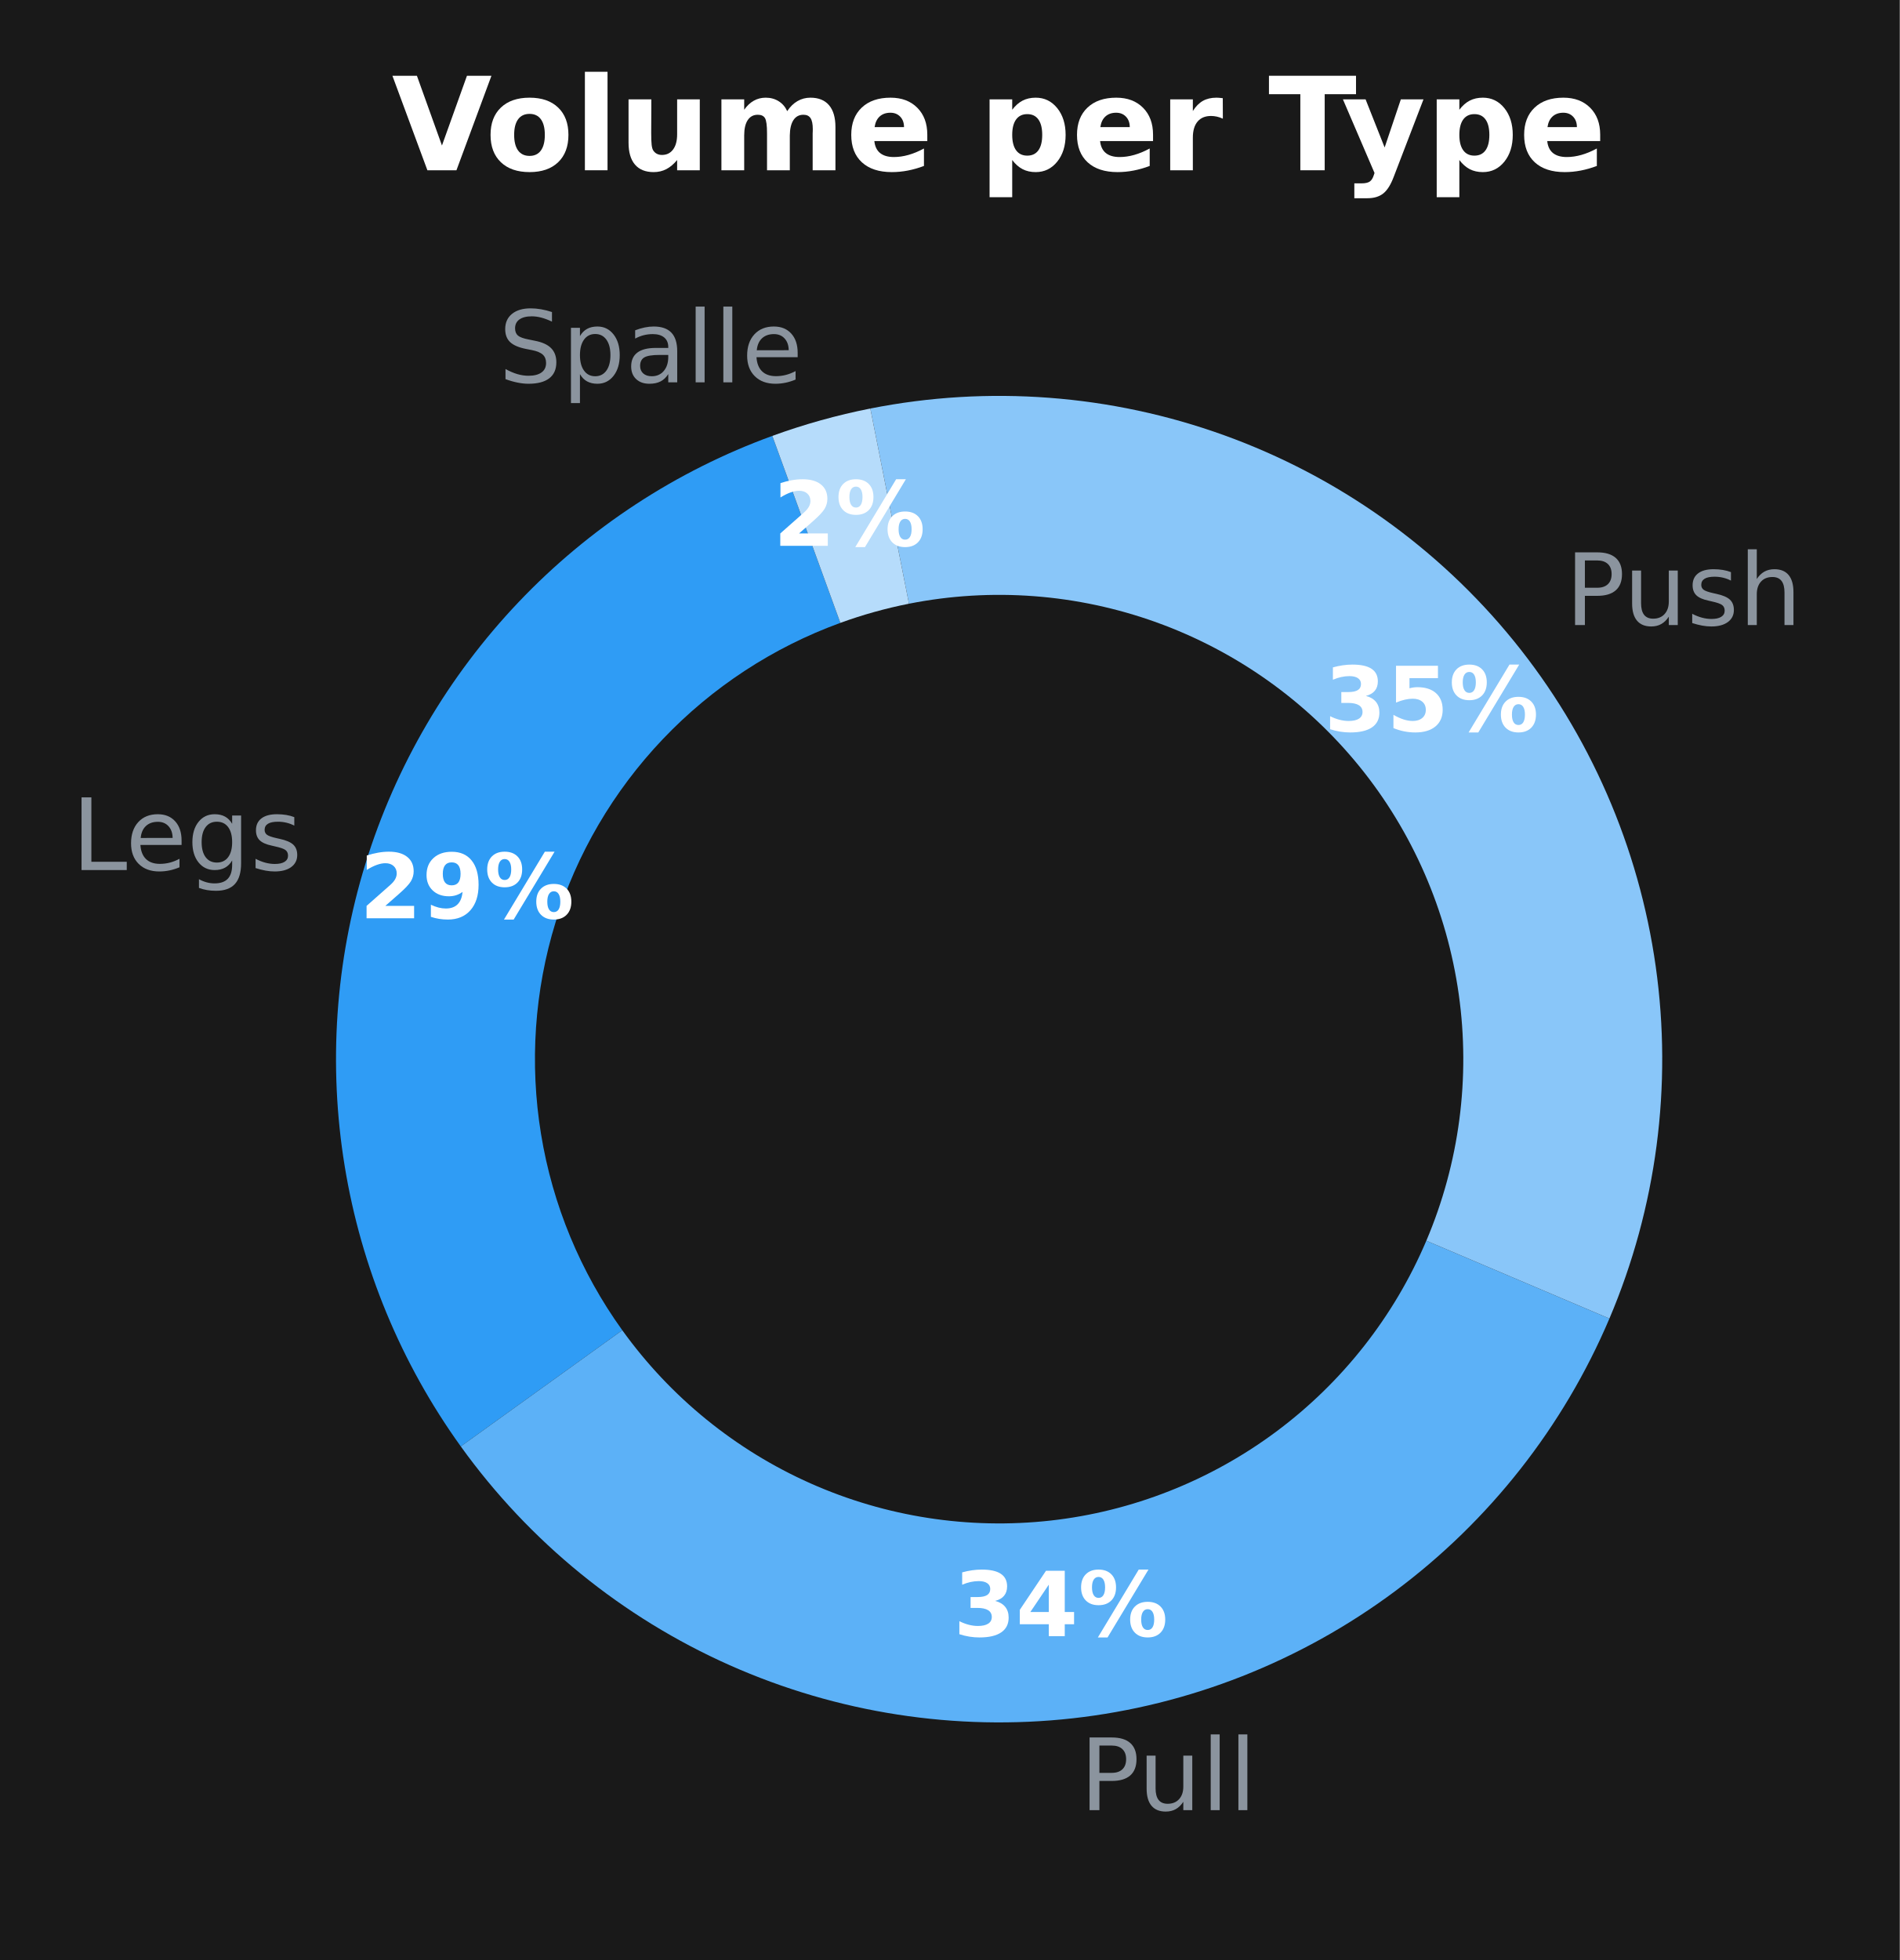
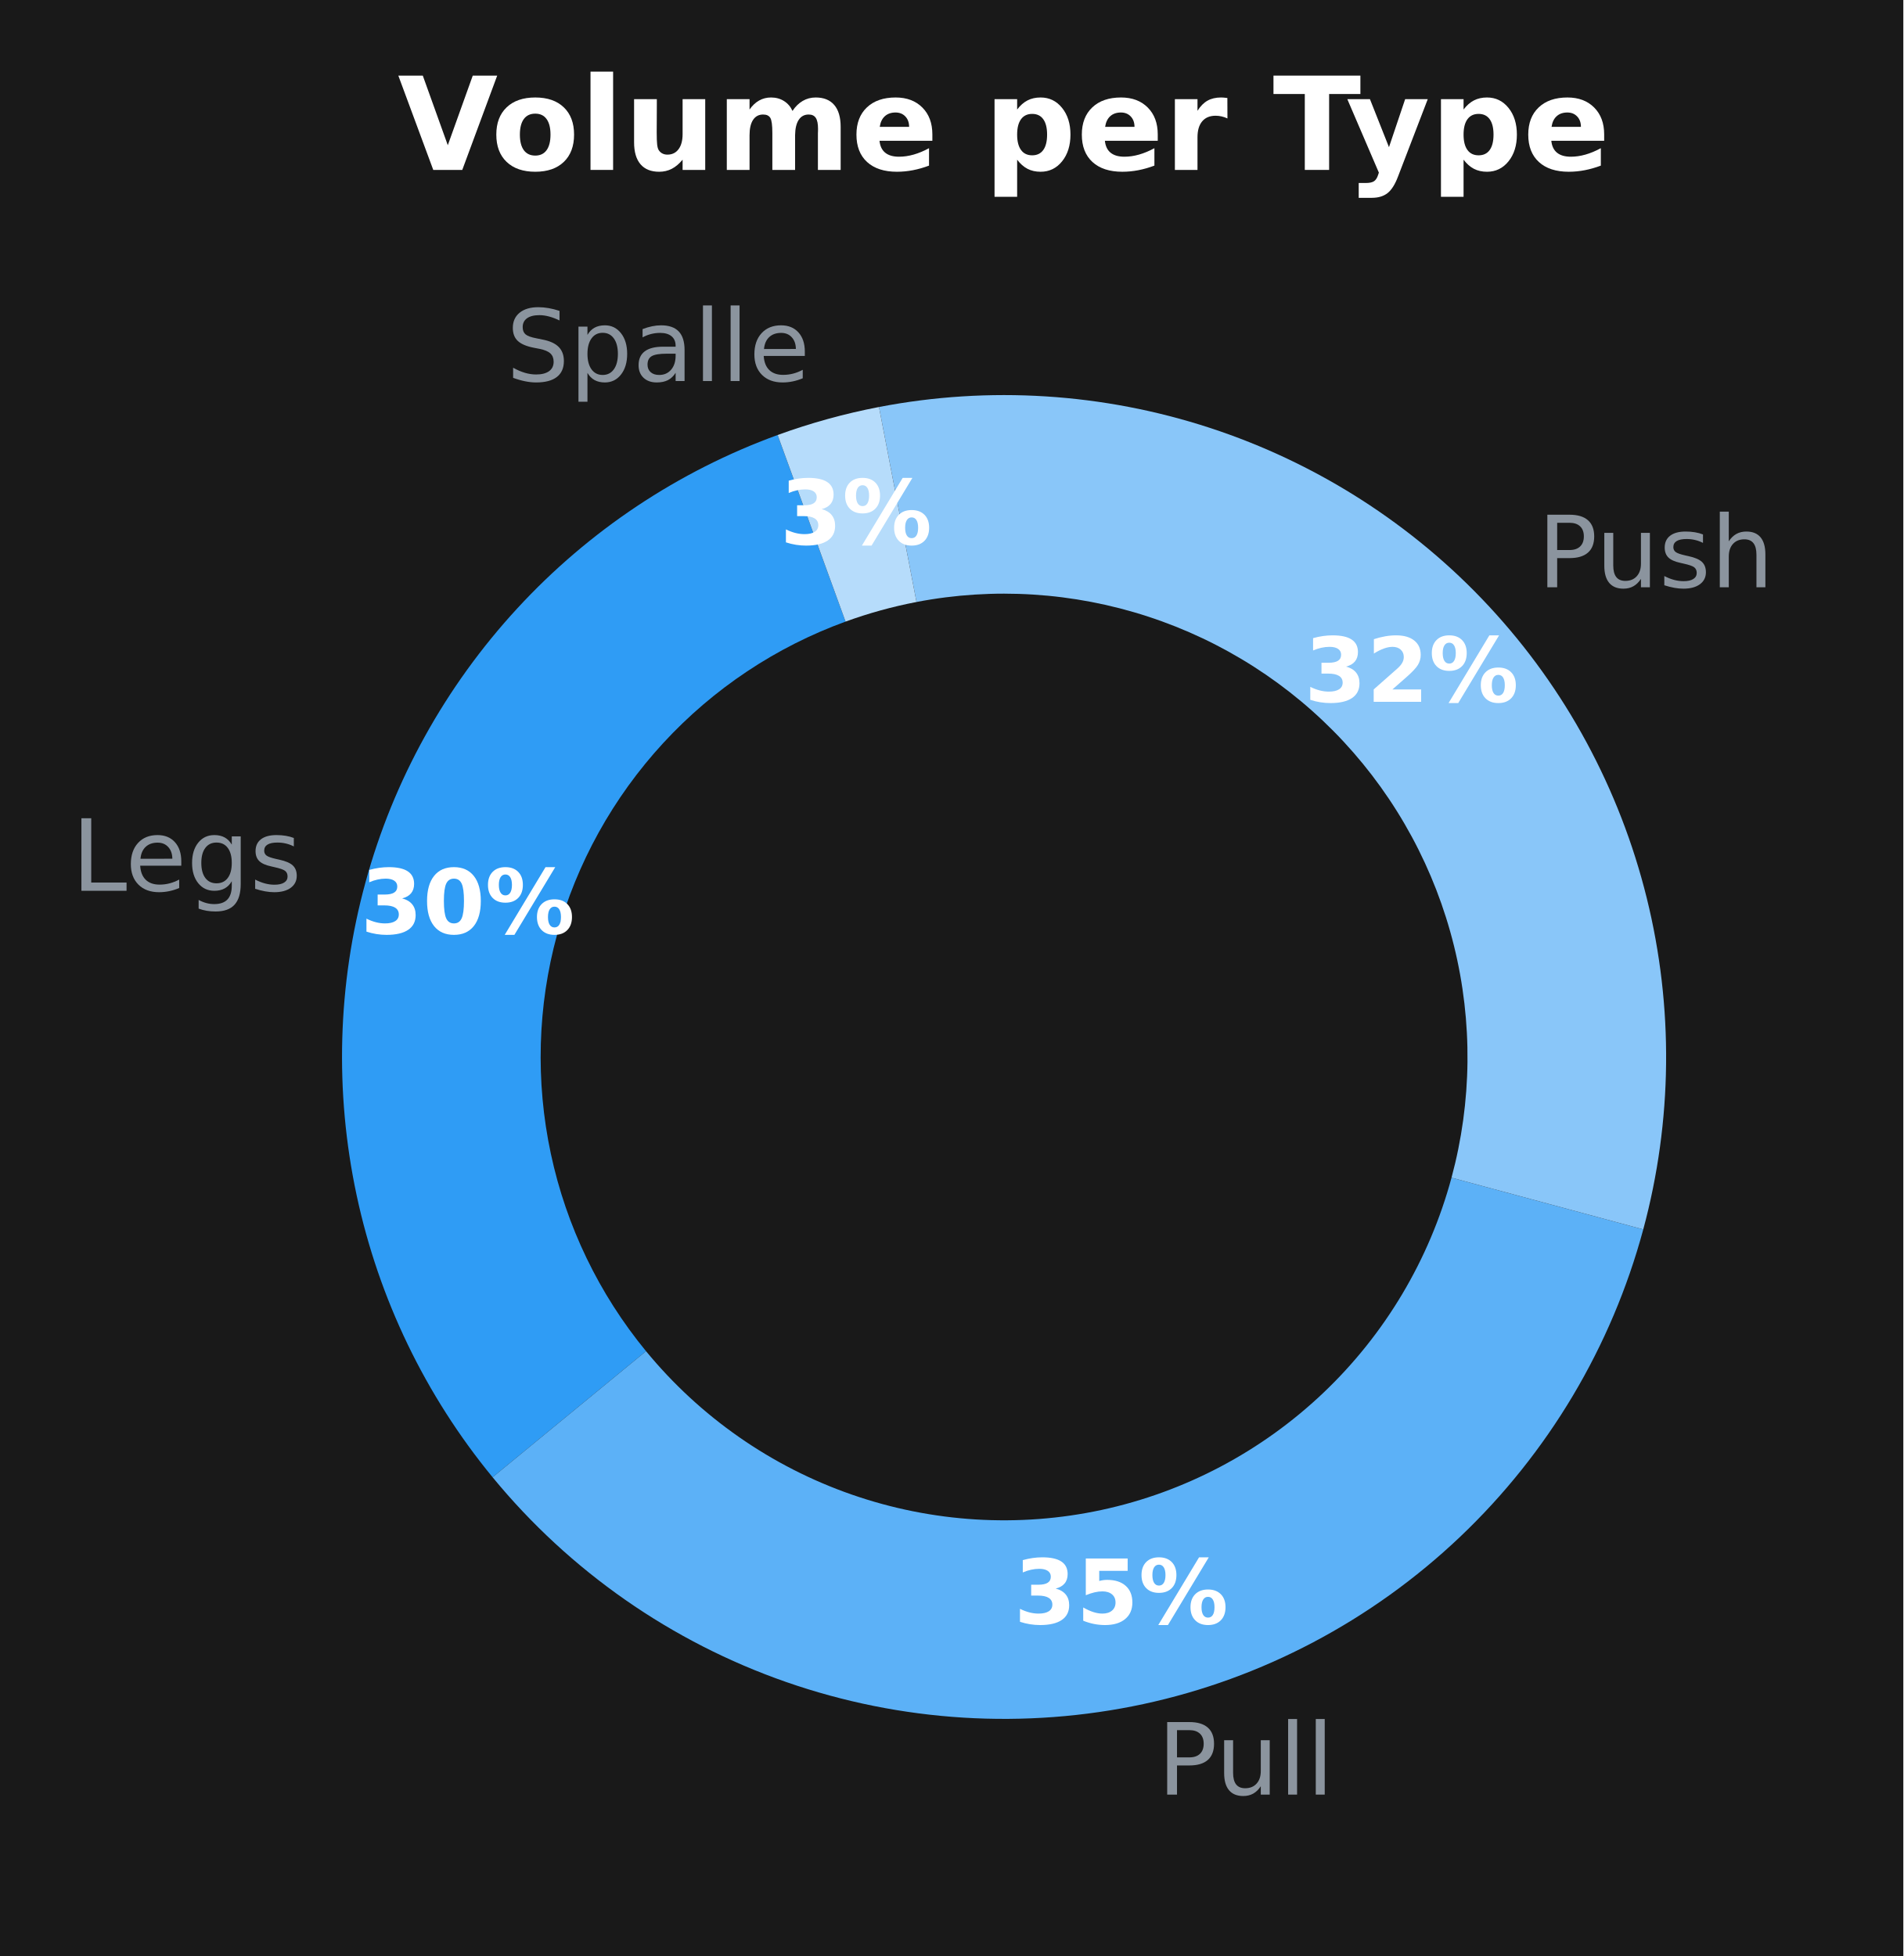
- <svg xmlns="http://www.w3.org/2000/svg" xmlns:xlink="http://www.w3.org/1999/xlink" width="190.599pt" height="196.598pt" viewBox="0 0 190.599 196.598" version="1.1">
+ <svg xmlns="http://www.w3.org/2000/svg" xmlns:xlink="http://www.w3.org/1999/xlink" width="191.257pt" height="196.598pt" viewBox="0 0 191.257 196.598" version="1.1">
  <defs>
    <style type="text/css">*{stroke-linejoin: round; stroke-linecap: butt}</style>
  </defs>
  <g id="figure_1">
    <g id="patch_1">
-       <path d="M 0 196.598  L 190.599 196.598  L 190.599 0  L 0 0  z " style="fill: #191919" />
+       <path d="M 0 196.598  L 191.257 196.598  L 191.257 0  L 0 0  z " style="fill: #191919" />
    </g>
    <g id="axes_1">
      <g id="patch_2">
-         <path d="M 77.485 43.722  C 67.83 47.236 59.119 52.94 52.037 60.385  C 44.955 67.83 39.693 76.815 36.665 86.633  C 33.637 96.452 32.925 106.84 34.584 116.98  C 36.243 127.121 40.229 136.74 46.229 145.082  L 62.432 133.429  C 58.232 127.589 55.442 120.856 54.281 113.758  C 53.119 106.66 53.618 99.388 55.737 92.515  C 57.857 85.642 61.54 79.352 66.497 74.141  C 71.455 68.93 77.553 64.937 84.311 62.477  z " style="fill: #2f9cf5" />
+         <path d="M 78.143 43.722  C 68.148 47.36 59.169 53.343 51.963 61.167  C 44.756 68.991 39.531 78.43 36.725 88.691  C 33.919 98.951 33.615 109.736 35.838 120.138  C 38.06 130.541 42.745 140.26 49.499 148.478  L 64.918 135.806  C 60.191 130.053 56.911 123.25 55.355 115.968  C 53.8 108.687 54.013 101.137 55.977 93.955  C 57.941 86.773 61.599 80.165 66.643 74.688  C 71.687 69.211 77.973 65.024 84.969 62.477  z " style="fill: #2f9cf5" />
      </g>
      <g id="patch_3">
-         <path d="M 46.229 145.082  C 53.119 154.662 62.435 162.239 73.218 167.032  C 84.002 171.824 95.869 173.663 107.597 172.358  C 119.325 171.053 130.498 166.65 139.964 159.604  C 149.429 152.558 156.852 143.118 161.468 132.258  L 143.099 124.452  C 139.868 132.054 134.672 138.662 128.046 143.594  C 121.42 148.527 113.599 151.608 105.39 152.522  C 97.18 153.435 88.873 152.148 81.325 148.793  C 73.776 145.438 67.255 140.135 62.432 133.429  z " style="fill: #5cb1f7" />
+         <path d="M 49.499 148.478  C 57.256 157.917 67.465 165.039 79.002 169.06  C 90.539 173.081 102.963 173.847 114.907 171.274  C 126.85 168.701 137.858 162.888 146.716 154.473  C 155.574 146.059 161.945 135.365 165.128 123.569  L 145.859 118.37  C 143.631 126.627 139.171 134.113 132.97 140.003  C 126.769 145.893 119.064 149.962 110.704 151.763  C 102.344 153.564 93.646 153.028 85.571 150.213  C 77.495 147.399 70.348 142.413 64.918 135.806  z " style="fill: #5cb1f7" />
      </g>
      <g id="patch_4">
-         <path d="M 161.468 132.258  C 166.197 121.128 167.804 108.917 166.114 96.942  C 164.425 84.968 159.502 73.678 151.877 64.292  C 144.253 54.905 134.211 47.773 122.837 43.666  C 111.463 39.558 99.182 38.628 87.319 40.977  L 91.195 60.555  C 99.499 58.911 108.096 59.562 116.058 62.437  C 124.019 65.313 131.049 70.305 136.386 76.876  C 141.723 83.446 145.169 91.349 146.352 99.731  C 147.535 108.113 146.41 116.661 143.099 124.452  z " style="fill: #89c6f9" />
+         <path d="M 165.128 123.569  C 168.067 112.676 168.188 101.212 165.478 90.259  C 162.768 79.306 157.315 69.221 149.636 60.955  C 141.956 52.689 132.298 46.511 121.574 43.005  C 110.849 39.498 99.407 38.776 88.327 40.908  L 92.098 60.507  C 99.854 59.015 107.864 59.52 115.371 61.975  C 122.878 64.429 129.638 68.754 135.014 74.54  C 140.39 80.326 144.207 87.386 146.104 95.053  C 148.001 102.72 147.916 110.745 145.859 118.37  z " style="fill: #89c6f9" />
      </g>
      <g id="patch_5">
-         <path d="M 87.319 40.977  C 85.648 41.307 83.99 41.702 82.349 42.16  C 80.709 42.618 79.086 43.139 77.485 43.722  L 84.311 62.477  C 85.432 62.069 86.568 61.704 87.716 61.384  C 88.865 61.063 90.025 60.787 91.195 60.555  z " style="fill: #b6dcfb" />
+         <path d="M 88.327 40.908  C 86.596 41.241 84.879 41.643 83.179 42.113  C 81.48 42.582 79.8 43.119 78.143 43.722  L 84.969 62.477  C 86.129 62.055 87.305 61.679 88.495 61.35  C 89.684 61.022 90.886 60.74 92.098 60.507  z " style="fill: #b6dcfb" />
      </g>
      <g id="matplotlib.axis_1" />
      <g id="matplotlib.axis_2" />
      <g id="text_1">
-         <g style="fill: #8b949e" transform="translate(7.2 87.27065) scale(0.1 -0.1)">
+         <g style="fill: #8b949e" transform="translate(7.2 89.5336) scale(0.1 -0.1)">
          <defs>
            <path id="DejaVuSans-2f" d="M 628 4666  L 1259 4666  L 1259 531  L 3531 531  L 3531 0  L 628 0  L 628 4666  z " transform="scale(0.015625)" />
            <path id="DejaVuSans-48" d="M 3597 1894  L 3597 1613  L 953 1613  Q 991 1019 1311 708  Q 1631 397 2203 397  Q 2534 397 2845 478  Q 3156 559 3463 722  L 3463 178  Q 3153 47 2828 -22  Q 2503 -91 2169 -91  Q 1331 -91 842 396  Q 353 884 353 1716  Q 353 2575 817 3079  Q 1281 3584 2069 3584  Q 2775 3584 3186 3129  Q 3597 2675 3597 1894  z M 3022 2063  Q 3016 2534 2758 2815  Q 2500 3097 2075 3097  Q 1594 3097 1305 2825  Q 1016 2553 972 2059  L 3022 2063  z " transform="scale(0.015625)" />
            <path id="DejaVuSans-4a" d="M 2906 1791  Q 2906 2416 2648 2759  Q 2391 3103 1925 3103  Q 1463 3103 1205 2759  Q 947 2416 947 1791  Q 947 1169 1205 825  Q 1463 481 1925 481  Q 2391 481 2648 825  Q 2906 1169 2906 1791  z M 3481 434  Q 3481 -459 3084 -895  Q 2688 -1331 1869 -1331  Q 1566 -1331 1297 -1286  Q 1028 -1241 775 -1147  L 775 -588  Q 1028 -725 1275 -790  Q 1522 -856 1778 -856  Q 2344 -856 2625 -561  Q 2906 -266 2906 331  L 2906 616  Q 2728 306 2450 153  Q 2172 0 1784 0  Q 1141 0 747 490  Q 353 981 353 1791  Q 353 2603 747 3093  Q 1141 3584 1784 3584  Q 2172 3584 2450 3431  Q 2728 3278 2906 2969  L 2906 3500  L 3481 3500  L 3481 434  z " transform="scale(0.015625)" />
            <path id="DejaVuSans-56" d="M 2834 3397  L 2834 2853  Q 2591 2978 2328 3040  Q 2066 3103 1784 3103  Q 1356 3103 1142 2972  Q 928 2841 928 2578  Q 928 2378 1081 2264  Q 1234 2150 1697 2047  L 1894 2003  Q 2506 1872 2764 1633  Q 3022 1394 3022 966  Q 3022 478 2636 193  Q 2250 -91 1575 -91  Q 1294 -91 989 -36  Q 684 19 347 128  L 347 722  Q 666 556 975 473  Q 1284 391 1588 391  Q 1994 391 2212 530  Q 2431 669 2431 922  Q 2431 1156 2273 1281  Q 2116 1406 1581 1522  L 1381 1569  Q 847 1681 609 1914  Q 372 2147 372 2553  Q 372 3047 722 3315  Q 1072 3584 1716 3584  Q 2034 3584 2315 3537  Q 2597 3491 2834 3397  z " transform="scale(0.015625)" />
          </defs>
          <use xlink:href="#DejaVuSans-2f" />
          <use xlink:href="#DejaVuSans-48" transform="translate(53.96875 0)" />
          <use xlink:href="#DejaVuSans-4a" transform="translate(115.5 0)" />
          <use xlink:href="#DejaVuSans-56" transform="translate(178.9844 0)" />
        </g>
      </g>
      <g id="text_2">
-         <g style="fill: #8b949e" transform="translate(108.3328 181.5679) scale(0.1 -0.1)">
+         <g style="fill: #8b949e" transform="translate(116.3079 180.3758) scale(0.1 -0.1)">
          <defs>
            <path id="DejaVuSans-33" d="M 1259 4147  L 1259 2394  L 2053 2394  Q 2494 2394 2734 2622  Q 2975 2850 2975 3272  Q 2975 3691 2734 3919  Q 2494 4147 2053 4147  L 1259 4147  z M 628 4666  L 2053 4666  Q 2838 4666 3239 4311  Q 3641 3956 3641 3272  Q 3641 2581 3239 2228  Q 2838 1875 2053 1875  L 1259 1875  L 1259 0  L 628 0  L 628 4666  z " transform="scale(0.015625)" />
            <path id="DejaVuSans-58" d="M 544 1381  L 544 3500  L 1119 3500  L 1119 1403  Q 1119 906 1312 657  Q 1506 409 1894 409  Q 2359 409 2629 706  Q 2900 1003 2900 1516  L 2900 3500  L 3475 3500  L 3475 0  L 2900 0  L 2900 538  Q 2691 219 2414 64  Q 2138 -91 1772 -91  Q 1169 -91 856 284  Q 544 659 544 1381  z M 1991 3584  L 1991 3584  z " transform="scale(0.015625)" />
            <path id="DejaVuSans-4f" d="M 603 4863  L 1178 4863  L 1178 0  L 603 0  L 603 4863  z " transform="scale(0.015625)" />
          </defs>
          <use xlink:href="#DejaVuSans-33" />
          <use xlink:href="#DejaVuSans-58" transform="translate(58.54688 0)" />
          <use xlink:href="#DejaVuSans-4f" transform="translate(121.9219 0)" />
          <use xlink:href="#DejaVuSans-4f" transform="translate(149.7031 0)" />
        </g>
      </g>
      <g id="text_3">
-         <g style="fill: #8b949e" transform="translate(157.041 62.69523) scale(0.1 -0.1)">
+         <g style="fill: #8b949e" transform="translate(154.5094 59.02481) scale(0.1 -0.1)">
          <defs>
            <path id="DejaVuSans-4b" d="M 3513 2113  L 3513 0  L 2938 0  L 2938 2094  Q 2938 2591 2744 2837  Q 2550 3084 2163 3084  Q 1697 3084 1428 2787  Q 1159 2491 1159 1978  L 1159 0  L 581 0  L 581 4863  L 1159 4863  L 1159 2956  Q 1366 3272 1645 3428  Q 1925 3584 2291 3584  Q 2894 3584 3203 3211  Q 3513 2838 3513 2113  z " transform="scale(0.015625)" />
          </defs>
          <use xlink:href="#DejaVuSans-33" />
          <use xlink:href="#DejaVuSans-58" transform="translate(58.54688 0)" />
          <use xlink:href="#DejaVuSans-56" transform="translate(121.9219 0)" />
          <use xlink:href="#DejaVuSans-4b" transform="translate(174.0156 0)" />
        </g>
      </g>
      <g id="text_4">
-         <g style="fill: #8b949e" transform="translate(50.02605 38.3507) scale(0.1 -0.1)">
+         <g style="fill: #8b949e" transform="translate(50.87323 38.29819) scale(0.1 -0.1)">
          <defs>
            <path id="DejaVuSans-36" d="M 3425 4513  L 3425 3897  Q 3066 4069 2747 4153  Q 2428 4238 2131 4238  Q 1616 4238 1336 4038  Q 1056 3838 1056 3469  Q 1056 3159 1242 3001  Q 1428 2844 1947 2747  L 2328 2669  Q 3034 2534 3370 2195  Q 3706 1856 3706 1288  Q 3706 609 3251 259  Q 2797 -91 1919 -91  Q 1588 -91 1214 -16  Q 841 59 441 206  L 441 856  Q 825 641 1194 531  Q 1563 422 1919 422  Q 2459 422 2753 634  Q 3047 847 3047 1241  Q 3047 1584 2836 1778  Q 2625 1972 2144 2069  L 1759 2144  Q 1053 2284 737 2584  Q 422 2884 422 3419  Q 422 4038 858 4394  Q 1294 4750 2059 4750  Q 2388 4750 2728 4690  Q 3069 4631 3425 4513  z " transform="scale(0.015625)" />
            <path id="DejaVuSans-53" d="M 1159 525  L 1159 -1331  L 581 -1331  L 581 3500  L 1159 3500  L 1159 2969  Q 1341 3281 1617 3432  Q 1894 3584 2278 3584  Q 2916 3584 3314 3078  Q 3713 2572 3713 1747  Q 3713 922 3314 415  Q 2916 -91 2278 -91  Q 1894 -91 1617 61  Q 1341 213 1159 525  z M 3116 1747  Q 3116 2381 2855 2742  Q 2594 3103 2138 3103  Q 1681 3103 1420 2742  Q 1159 2381 1159 1747  Q 1159 1113 1420 752  Q 1681 391 2138 391  Q 2594 391 2855 752  Q 3116 1113 3116 1747  z " transform="scale(0.015625)" />
            <path id="DejaVuSans-44" d="M 2194 1759  Q 1497 1759 1228 1600  Q 959 1441 959 1056  Q 959 750 1161 570  Q 1363 391 1709 391  Q 2188 391 2477 730  Q 2766 1069 2766 1631  L 2766 1759  L 2194 1759  z M 3341 1997  L 3341 0  L 2766 0  L 2766 531  Q 2569 213 2275 61  Q 1981 -91 1556 -91  Q 1019 -91 701 211  Q 384 513 384 1019  Q 384 1609 779 1909  Q 1175 2209 1959 2209  L 2766 2209  L 2766 2266  Q 2766 2663 2505 2880  Q 2244 3097 1772 3097  Q 1472 3097 1187 3025  Q 903 2953 641 2809  L 641 3341  Q 956 3463 1253 3523  Q 1550 3584 1831 3584  Q 2591 3584 2966 3190  Q 3341 2797 3341 1997  z " transform="scale(0.015625)" />
          </defs>
          <use xlink:href="#DejaVuSans-36" />
          <use xlink:href="#DejaVuSans-53" transform="translate(63.48438 0)" />
          <use xlink:href="#DejaVuSans-44" transform="translate(126.9688 0)" />
          <use xlink:href="#DejaVuSans-4f" transform="translate(188.25 0)" />
          <use xlink:href="#DejaVuSans-4f" transform="translate(216.0312 0)" />
          <use xlink:href="#DejaVuSans-48" transform="translate(243.8125 0)" />
        </g>
      </g>
      <g id="text_5">
-         <g style="fill: #ffffff" transform="translate(36.06585 92.10806) scale(0.09 -0.09)">
+         <g style="fill: #ffffff" transform="translate(36.2214 93.83613) scale(0.09 -0.09)">
          <defs>
-             <path id="DejaVuSans-Bold-15" d="M 1844 884  L 3897 884  L 3897 0  L 506 0  L 506 884  L 2209 2388  Q 2438 2594 2547 2791  Q 2656 2988 2656 3200  Q 2656 3528 2436 3728  Q 2216 3928 1850 3928  Q 1569 3928 1234 3808  Q 900 3688 519 3450  L 519 4475  Q 925 4609 1322 4679  Q 1719 4750 2100 4750  Q 2938 4750 3402 4381  Q 3866 4013 3866 3353  Q 3866 2972 3669 2642  Q 3472 2313 2841 1759  L 1844 884  z " transform="scale(0.015625)" />
-             <path id="DejaVuSans-Bold-1c" d="M 641 103  L 641 966  Q 928 831 1190 764  Q 1453 697 1709 697  Q 2247 697 2547 995  Q 2847 1294 2900 1881  Q 2688 1725 2447 1647  Q 2206 1569 1925 1569  Q 1209 1569 770 1986  Q 331 2403 331 3084  Q 331 3838 820 4291  Q 1309 4744 2131 4744  Q 3044 4744 3544 4128  Q 4044 3513 4044 2388  Q 4044 1231 3459 570  Q 2875 -91 1856 -91  Q 1528 -91 1228 -42  Q 928 6 641 103  z M 2125 2350  Q 2441 2350 2600 2554  Q 2759 2759 2759 3169  Q 2759 3575 2600 3781  Q 2441 3988 2125 3988  Q 1809 3988 1650 3781  Q 1491 3575 1491 3169  Q 1491 2759 1650 2554  Q 1809 2350 2125 2350  z " transform="scale(0.015625)" />
+             <path id="DejaVuSans-Bold-16" d="M 2981 2516  Q 3453 2394 3698 2092  Q 3944 1791 3944 1325  Q 3944 631 3412 270  Q 2881 -91 1863 -91  Q 1503 -91 1142 -33  Q 781 25 428 141  L 428 1069  Q 766 900 1098 814  Q 1431 728 1753 728  Q 2231 728 2486 893  Q 2741 1059 2741 1369  Q 2741 1688 2480 1852  Q 2219 2016 1709 2016  L 1228 2016  L 1228 2791  L 1734 2791  Q 2188 2791 2409 2933  Q 2631 3075 2631 3366  Q 2631 3634 2415 3781  Q 2200 3928 1806 3928  Q 1516 3928 1219 3862  Q 922 3797 628 3669  L 628 4550  Q 984 4650 1334 4700  Q 1684 4750 2022 4750  Q 2931 4750 3382 4451  Q 3834 4153 3834 3553  Q 3834 3144 3618 2883  Q 3403 2622 2981 2516  z " transform="scale(0.015625)" />
+             <path id="DejaVuSans-Bold-13" d="M 2944 2338  Q 2944 3213 2780 3570  Q 2616 3928 2228 3928  Q 1841 3928 1675 3570  Q 1509 3213 1509 2338  Q 1509 1453 1675 1090  Q 1841 728 2228 728  Q 2613 728 2778 1090  Q 2944 1453 2944 2338  z M 4147 2328  Q 4147 1169 3647 539  Q 3147 -91 2228 -91  Q 1306 -91 806 539  Q 306 1169 306 2328  Q 306 3491 806 4120  Q 1306 4750 2228 4750  Q 3147 4750 3647 4120  Q 4147 3491 4147 2328  z " transform="scale(0.015625)" />
            <path id="DejaVuSans-Bold-8" d="M 4959 1925  Q 4738 1925 4616 1733  Q 4494 1541 4494 1184  Q 4494 825 4614 633  Q 4734 441 4959 441  Q 5184 441 5303 633  Q 5422 825 5422 1184  Q 5422 1541 5301 1733  Q 5181 1925 4959 1925  z M 4959 2450  Q 5541 2450 5875 2112  Q 6209 1775 6209 1184  Q 6209 594 5875 251  Q 5541 -91 4959 -91  Q 4378 -91 4042 251  Q 3706 594 3706 1184  Q 3706 1772 4042 2111  Q 4378 2450 4959 2450  z M 2094 -91  L 1403 -91  L 4319 4750  L 5013 4750  L 2094 -91  z M 1453 4750  Q 2034 4750 2367 4411  Q 2700 4072 2700 3481  Q 2700 2891 2367 2550  Q 2034 2209 1453 2209  Q 872 2209 539 2550  Q 206 2891 206 3481  Q 206 4072 539 4411  Q 872 4750 1453 4750  z M 1453 4225  Q 1228 4225 1106 4031  Q 984 3838 984 3481  Q 984 3122 1106 2926  Q 1228 2731 1453 2731  Q 1678 2731 1798 2926  Q 1919 3122 1919 3481  Q 1919 3838 1797 4031  Q 1675 4225 1453 4225  z " transform="scale(0.015625)" />
          </defs>
-           <use xlink:href="#DejaVuSans-Bold-15" />
-           <use xlink:href="#DejaVuSans-Bold-1c" transform="translate(69.57812 0)" />
+           <use xlink:href="#DejaVuSans-Bold-16" />
+           <use xlink:href="#DejaVuSans-Bold-13" transform="translate(69.57812 0)" />
          <use xlink:href="#DejaVuSans-Bold-8" transform="translate(139.1562 0)" />
        </g>
      </g>
      <g id="text_6">
-         <g style="fill: #ffffff" transform="translate(95.64854 164.1165) scale(0.09 -0.09)">
-           <defs>
-             <path id="DejaVuSans-Bold-16" d="M 2981 2516  Q 3453 2394 3698 2092  Q 3944 1791 3944 1325  Q 3944 631 3412 270  Q 2881 -91 1863 -91  Q 1503 -91 1142 -33  Q 781 25 428 141  L 428 1069  Q 766 900 1098 814  Q 1431 728 1753 728  Q 2231 728 2486 893  Q 2741 1059 2741 1369  Q 2741 1688 2480 1852  Q 2219 2016 1709 2016  L 1228 2016  L 1228 2791  L 1734 2791  Q 2188 2791 2409 2933  Q 2631 3075 2631 3366  Q 2631 3634 2415 3781  Q 2200 3928 1806 3928  Q 1516 3928 1219 3862  Q 922 3797 628 3669  L 628 4550  Q 984 4650 1334 4700  Q 1684 4750 2022 4750  Q 2931 4750 3382 4451  Q 3834 4153 3834 3553  Q 3834 3144 3618 2883  Q 3403 2622 2981 2516  z " transform="scale(0.015625)" />
-             <path id="DejaVuSans-Bold-17" d="M 2356 3675  L 1038 1722  L 2356 1722  L 2356 3675  z M 2156 4666  L 3494 4666  L 3494 1722  L 4159 1722  L 4159 850  L 3494 850  L 3494 0  L 2356 0  L 2356 850  L 288 850  L 288 1881  L 2156 4666  z " transform="scale(0.015625)" />
-           </defs>
-           <use xlink:href="#DejaVuSans-Bold-16" />
-           <use xlink:href="#DejaVuSans-Bold-17" transform="translate(69.57812 0)" />
-           <use xlink:href="#DejaVuSans-Bold-8" transform="translate(139.1562 0)" />
-         </g>
-       </g>
-       <g id="text_7">
-         <g style="fill: #ffffff" transform="translate(132.8439 73.34108) scale(0.09 -0.09)">
+         <g style="fill: #ffffff" transform="translate(101.8942 163.2062) scale(0.09 -0.09)">
          <defs>
            <path id="DejaVuSans-Bold-18" d="M 678 4666  L 3669 4666  L 3669 3781  L 1638 3781  L 1638 3059  Q 1775 3097 1914 3117  Q 2053 3138 2203 3138  Q 3056 3138 3531 2711  Q 4006 2284 4006 1522  Q 4006 766 3489 337  Q 2972 -91 2053 -91  Q 1656 -91 1267 -14  Q 878 63 494 219  L 494 1166  Q 875 947 1217 837  Q 1559 728 1863 728  Q 2300 728 2551 942  Q 2803 1156 2803 1522  Q 2803 1891 2551 2103  Q 2300 2316 1863 2316  Q 1603 2316 1309 2248  Q 1016 2181 678 2041  L 678 4666  z " transform="scale(0.015625)" />
          </defs>
          <use xlink:href="#DejaVuSans-Bold-16" />
          <use xlink:href="#DejaVuSans-Bold-18" transform="translate(69.57812 0)" />
          <use xlink:href="#DejaVuSans-Bold-8" transform="translate(139.1562 0)" />
        </g>
      </g>
+       <g id="text_7">
+         <g style="fill: #ffffff" transform="translate(131.0663 70.53821) scale(0.09 -0.09)">
+           <defs>
+             <path id="DejaVuSans-Bold-15" d="M 1844 884  L 3897 884  L 3897 0  L 506 0  L 506 884  L 2209 2388  Q 2438 2594 2547 2791  Q 2656 2988 2656 3200  Q 2656 3528 2436 3728  Q 2216 3928 1850 3928  Q 1569 3928 1234 3808  Q 900 3688 519 3450  L 519 4475  Q 925 4609 1322 4679  Q 1719 4750 2100 4750  Q 2938 4750 3402 4381  Q 3866 4013 3866 3353  Q 3866 2972 3669 2642  Q 3472 2313 2841 1759  L 1844 884  z " transform="scale(0.015625)" />
+           </defs>
+           <use xlink:href="#DejaVuSans-Bold-16" />
+           <use xlink:href="#DejaVuSans-Bold-15" transform="translate(69.57812 0)" />
+           <use xlink:href="#DejaVuSans-Bold-8" transform="translate(139.1562 0)" />
+         </g>
+       </g>
      <g id="text_8">
-         <g style="fill: #ffffff" transform="translate(77.57158 54.75071) scale(0.09 -0.09)">
-           <use xlink:href="#DejaVuSans-Bold-15" />
+         <g style="fill: #ffffff" transform="translate(78.37408 54.71061) scale(0.09 -0.09)">
+           <use xlink:href="#DejaVuSans-Bold-16" />
          <use xlink:href="#DejaVuSans-Bold-8" transform="translate(69.57812 0)" />
        </g>
      </g>
      <g id="text_9">
-         <g style="fill: #ffffff" transform="translate(39.30665 17.07797) scale(0.13 -0.13)">
+         <g style="fill: #ffffff" transform="translate(39.96478 17.07797) scale(0.13 -0.13)">
          <defs>
            <path id="DejaVuSans-Bold-39" d="M 31 4666  L 1241 4666  L 2478 1222  L 3713 4666  L 4922 4666  L 3194 0  L 1759 0  L 31 4666  z " transform="scale(0.015625)" />
            <path id="DejaVuSans-Bold-52" d="M 2203 2784  Q 1831 2784 1636 2517  Q 1441 2250 1441 1747  Q 1441 1244 1636 976  Q 1831 709 2203 709  Q 2569 709 2762 976  Q 2956 1244 2956 1747  Q 2956 2250 2762 2517  Q 2569 2784 2203 2784  z M 2203 3584  Q 3106 3584 3614 3096  Q 4122 2609 4122 1747  Q 4122 884 3614 396  Q 3106 -91 2203 -91  Q 1297 -91 786 396  Q 275 884 275 1747  Q 275 2609 786 3096  Q 1297 3584 2203 3584  z " transform="scale(0.015625)" />
            <path id="DejaVuSans-Bold-4f" d="M 538 4863  L 1656 4863  L 1656 0  L 538 0  L 538 4863  z " transform="scale(0.015625)" />
            <path id="DejaVuSans-Bold-58" d="M 500 1363  L 500 3500  L 1625 3500  L 1625 3150  Q 1625 2866 1622 2436  Q 1619 2006 1619 1863  Q 1619 1441 1641 1255  Q 1663 1069 1716 984  Q 1784 875 1895 815  Q 2006 756 2150 756  Q 2500 756 2700 1025  Q 2900 1294 2900 1772  L 2900 3500  L 4019 3500  L 4019 0  L 2900 0  L 2900 506  Q 2647 200 2364 54  Q 2081 -91 1741 -91  Q 1134 -91 817 281  Q 500 653 500 1363  z " transform="scale(0.015625)" />
            <path id="DejaVuSans-Bold-50" d="M 3781 2919  Q 3994 3244 4286 3414  Q 4578 3584 4928 3584  Q 5531 3584 5847 3212  Q 6163 2841 6163 2131  L 6163 0  L 5038 0  L 5038 1825  Q 5041 1866 5042 1909  Q 5044 1953 5044 2034  Q 5044 2406 4934 2573  Q 4825 2741 4581 2741  Q 4263 2741 4089 2478  Q 3916 2216 3909 1719  L 3909 0  L 2784 0  L 2784 1825  Q 2784 2406 2684 2573  Q 2584 2741 2328 2741  Q 2006 2741 1831 2477  Q 1656 2213 1656 1722  L 1656 0  L 531 0  L 531 3500  L 1656 3500  L 1656 2988  Q 1863 3284 2130 3434  Q 2397 3584 2719 3584  Q 3081 3584 3359 3409  Q 3638 3234 3781 2919  z " transform="scale(0.015625)" />
            <path id="DejaVuSans-Bold-48" d="M 4031 1759  L 4031 1441  L 1416 1441  Q 1456 1047 1700 850  Q 1944 653 2381 653  Q 2734 653 3104 758  Q 3475 863 3866 1075  L 3866 213  Q 3469 63 3072 -14  Q 2675 -91 2278 -91  Q 1328 -91 801 392  Q 275 875 275 1747  Q 275 2603 792 3093  Q 1309 3584 2216 3584  Q 3041 3584 3536 3087  Q 4031 2591 4031 1759  z M 2881 2131  Q 2881 2450 2695 2645  Q 2509 2841 2209 2841  Q 1884 2841 1681 2658  Q 1478 2475 1428 2131  L 2881 2131  z " transform="scale(0.015625)" />
            <path id="DejaVuSans-Bold-3" transform="scale(0.015625)" />
            <path id="DejaVuSans-Bold-53" d="M 1656 506  L 1656 -1331  L 538 -1331  L 538 3500  L 1656 3500  L 1656 2988  Q 1888 3294 2169 3439  Q 2450 3584 2816 3584  Q 3463 3584 3878 3070  Q 4294 2556 4294 1747  Q 4294 938 3878 423  Q 3463 -91 2816 -91  Q 2450 -91 2169 54  Q 1888 200 1656 506  z M 2400 2772  Q 2041 2772 1848 2508  Q 1656 2244 1656 1747  Q 1656 1250 1848 986  Q 2041 722 2400 722  Q 2759 722 2948 984  Q 3138 1247 3138 1747  Q 3138 2247 2948 2509  Q 2759 2772 2400 2772  z " transform="scale(0.015625)" />
            <path id="DejaVuSans-Bold-55" d="M 3138 2547  Q 2991 2616 2845 2648  Q 2700 2681 2553 2681  Q 2122 2681 1889 2404  Q 1656 2128 1656 1613  L 1656 0  L 538 0  L 538 3500  L 1656 3500  L 1656 2925  Q 1872 3269 2151 3426  Q 2431 3584 2822 3584  Q 2878 3584 2943 3579  Q 3009 3575 3134 3559  L 3138 2547  z " transform="scale(0.015625)" />
            <path id="DejaVuSans-Bold-37" d="M 31 4666  L 4331 4666  L 4331 3756  L 2784 3756  L 2784 0  L 1581 0  L 1581 3756  L 31 3756  L 31 4666  z " transform="scale(0.015625)" />
            <path id="DejaVuSans-Bold-5c" d="M 78 3500  L 1197 3500  L 2138 1125  L 2938 3500  L 4056 3500  L 2584 -331  Q 2363 -916 2067 -1148  Q 1772 -1381 1288 -1381  L 641 -1381  L 641 -647  L 991 -647  Q 1275 -647 1404 -556  Q 1534 -466 1606 -231  L 1638 -134  L 78 3500  z " transform="scale(0.015625)" />
          </defs>
          <use xlink:href="#DejaVuSans-Bold-39" />
          <use xlink:href="#DejaVuSans-Bold-52" transform="translate(71.92188 0)" />
          <use xlink:href="#DejaVuSans-Bold-4f" transform="translate(140.625 0)" />
          <use xlink:href="#DejaVuSans-Bold-58" transform="translate(174.9062 0)" />
          <use xlink:href="#DejaVuSans-Bold-50" transform="translate(246.0938 0)" />
          <use xlink:href="#DejaVuSans-Bold-48" transform="translate(350.2969 0)" />
          <use xlink:href="#DejaVuSans-Bold-3" transform="translate(418.125 0)" />
          <use xlink:href="#DejaVuSans-Bold-53" transform="translate(452.9375 0)" />
          <use xlink:href="#DejaVuSans-Bold-48" transform="translate(524.5156 0)" />
          <use xlink:href="#DejaVuSans-Bold-55" transform="translate(592.3438 0)" />
          <use xlink:href="#DejaVuSans-Bold-3" transform="translate(641.6562 0)" />
          <use xlink:href="#DejaVuSans-Bold-37" transform="translate(676.4688 0)" />
          <use xlink:href="#DejaVuSans-Bold-5c" transform="translate(732.8281 0)" />
          <use xlink:href="#DejaVuSans-Bold-53" transform="translate(798.0156 0)" />
          <use xlink:href="#DejaVuSans-Bold-48" transform="translate(869.5938 0)" />
        </g>
      </g>
    </g>
  </g>
</svg>
